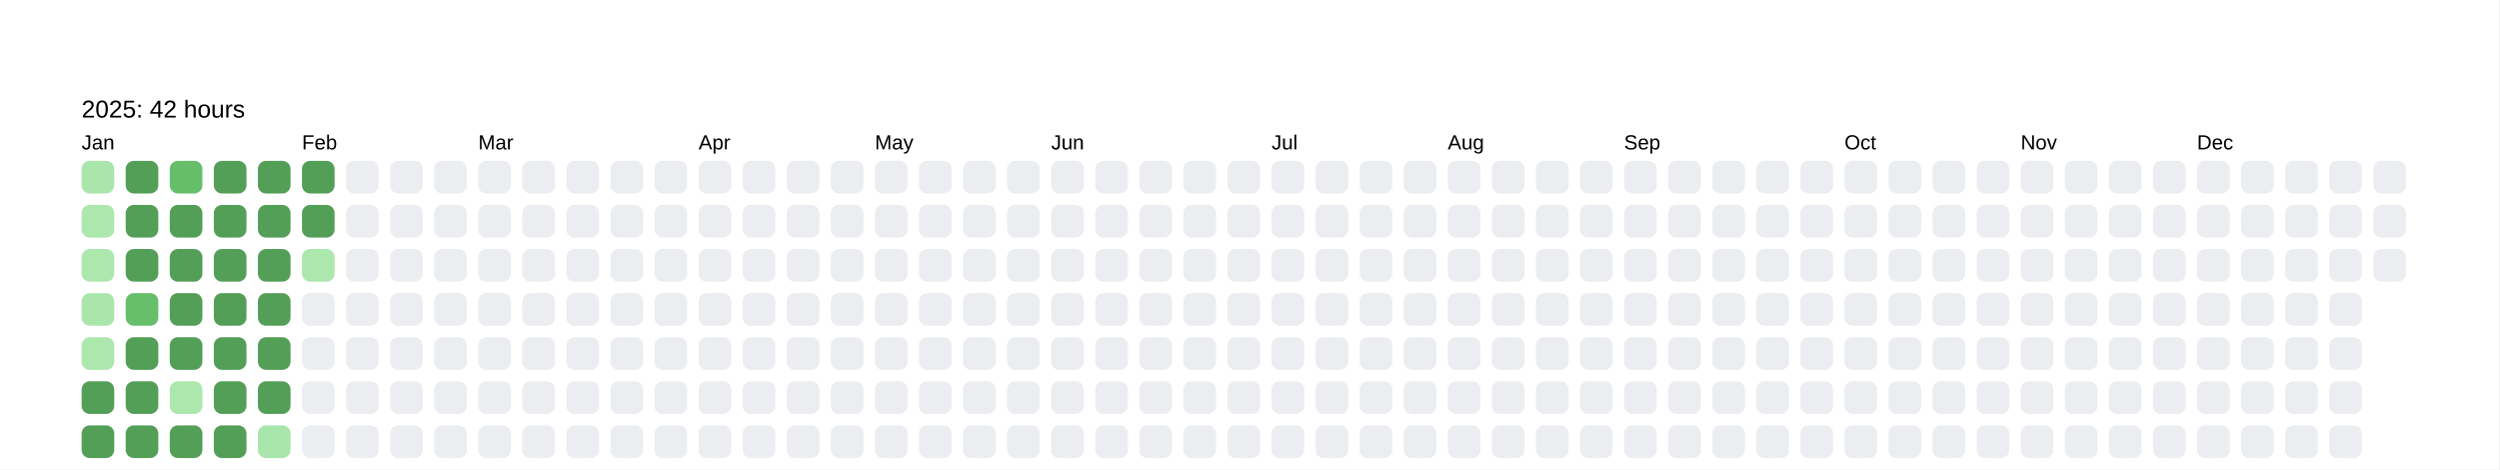
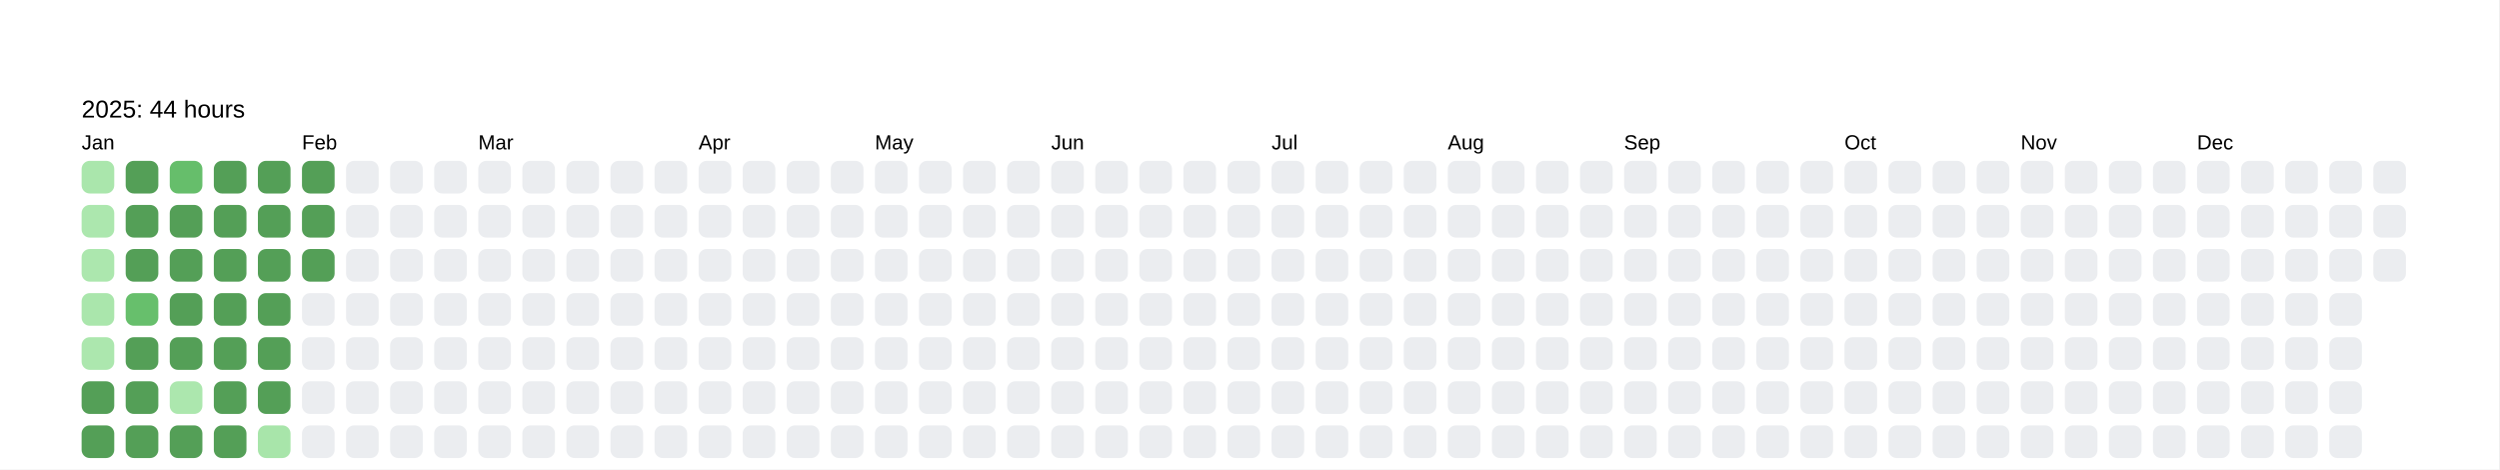
<svg xmlns="http://www.w3.org/2000/svg" baseProfile="full" height="57.5mm" version="1.1" viewBox="0,0,306.2,57.5" width="306.2mm">
  <defs />
  <rect fill="#FFFFFF" height="57.5" width="306.2" x="0" y="0" />
  <text fill="#000000" style="font-size:6px; font-family:Arial; font-weight:bold;" x="10" y="10" />
-   <text fill="#000000" style="font-size:3px; font-family:Arial;" x="10" y="14.4">2025: 42 hours</text>
+   <text fill="#000000" style="font-size:3px; font-family:Arial;" x="10" y="14.4">2025: 44 hours</text>
  <text fill="#000000" style="font-size:2.5px; font-family:Arial" x="10" y="18.3">Jan</text>
  <rect fill="#aae6ac" height="4" rx="1" ry="1" width="4" x="10" y="19.7" />
  <rect fill="#ace7ae" height="4" rx="1" ry="1" width="4" x="10" y="25.1" />
  <rect fill="#ace7ae" height="4" rx="1" ry="1" width="4" x="10" y="30.5" />
  <rect fill="#aae6ac" height="4" rx="1" ry="1" width="4" x="10" y="35.9" />
  <rect fill="#ace7ae" height="4" rx="1" ry="1" width="4" x="10" y="41.3" />
  <rect fill="#549F57" height="4" rx="1" ry="1" width="4" x="10" y="46.7" />
  <rect fill="#549F57" height="4" rx="1" ry="1" width="4" x="10" y="52.1" />
  <rect fill="#549F57" height="4" rx="1" ry="1" width="4" x="15.4" y="19.7" />
  <rect fill="#549F57" height="4" rx="1" ry="1" width="4" x="15.4" y="25.1" />
  <rect fill="#549F57" height="4" rx="1" ry="1" width="4" x="15.4" y="30.5" />
  <rect fill="#67bf6c" height="4" rx="1" ry="1" width="4" x="15.4" y="35.9" />
  <rect fill="#549F57" height="4" rx="1" ry="1" width="4" x="15.4" y="41.3" />
  <rect fill="#549F57" height="4" rx="1" ry="1" width="4" x="15.4" y="46.7" />
  <rect fill="#549F57" height="4" rx="1" ry="1" width="4" x="15.4" y="52.1" />
  <rect fill="#66be6b" height="4" rx="1" ry="1" width="4" x="20.8" y="19.7" />
  <rect fill="#549F57" height="4" rx="1" ry="1" width="4" x="20.8" y="25.1" />
  <rect fill="#549F57" height="4" rx="1" ry="1" width="4" x="20.8" y="30.5" />
  <rect fill="#549F57" height="4" rx="1" ry="1" width="4" x="20.8" y="35.9" />
  <rect fill="#549F57" height="4" rx="1" ry="1" width="4" x="20.8" y="41.3" />
  <rect fill="#ace7ae" height="4" rx="1" ry="1" width="4" x="20.8" y="46.7" />
  <rect fill="#549F57" height="4" rx="1" ry="1" width="4" x="20.8" y="52.1" />
  <rect fill="#549F57" height="4" rx="1" ry="1" width="4" x="26.2" y="19.7" />
  <rect fill="#549F57" height="4" rx="1" ry="1" width="4" x="26.2" y="25.1" />
  <rect fill="#549F57" height="4" rx="1" ry="1" width="4" x="26.2" y="30.5" />
  <rect fill="#549F57" height="4" rx="1" ry="1" width="4" x="26.2" y="35.9" />
  <rect fill="#549F57" height="4" rx="1" ry="1" width="4" x="26.2" y="41.3" />
  <rect fill="#549F57" height="4" rx="1" ry="1" width="4" x="26.2" y="46.7" />
  <rect fill="#549F57" height="4" rx="1" ry="1" width="4" x="26.2" y="52.1" />
  <rect fill="#549F57" height="4" rx="1" ry="1" width="4" x="31.6" y="19.7" />
  <rect fill="#549F57" height="4" rx="1" ry="1" width="4" x="31.6" y="25.1" />
  <rect fill="#549F57" height="4" rx="1" ry="1" width="4" x="31.6" y="30.5" />
  <rect fill="#549F57" height="4" rx="1" ry="1" width="4" x="31.6" y="35.9" />
  <rect fill="#549F57" height="4" rx="1" ry="1" width="4" x="31.6" y="41.3" />
  <rect fill="#549F57" height="4" rx="1" ry="1" width="4" x="31.6" y="46.7" />
  <rect fill="#a8e5aa" height="4" rx="1" ry="1" width="4" x="31.6" y="52.1" />
  <text fill="#000000" style="font-size:2.5px; font-family:Arial" x="37.0" y="18.3">Feb</text>
  <rect fill="#549F57" height="4" rx="1" ry="1" width="4" x="37.0" y="19.7" />
  <rect fill="#549F57" height="4" rx="1" ry="1" width="4" x="37.0" y="25.1" />
-   <rect fill="#ace7ae" height="4" rx="1" ry="1" width="4" x="37.0" y="30.5" />
+   <rect fill="#549F57" height="4" rx="1" ry="1" width="4" x="37.0" y="30.5" />
  <rect fill="#EBEDF0" height="4" rx="1" ry="1" width="4" x="37.0" y="35.9" />
  <rect fill="#EBEDF0" height="4" rx="1" ry="1" width="4" x="37.0" y="41.3" />
  <rect fill="#EBEDF0" height="4" rx="1" ry="1" width="4" x="37.0" y="46.7" />
  <rect fill="#EBEDF0" height="4" rx="1" ry="1" width="4" x="37.0" y="52.1" />
  <rect fill="#EBEDF0" height="4" rx="1" ry="1" width="4" x="42.4" y="19.7" />
  <rect fill="#EBEDF0" height="4" rx="1" ry="1" width="4" x="42.4" y="25.1" />
  <rect fill="#EBEDF0" height="4" rx="1" ry="1" width="4" x="42.4" y="30.5" />
  <rect fill="#EBEDF0" height="4" rx="1" ry="1" width="4" x="42.4" y="35.9" />
  <rect fill="#EBEDF0" height="4" rx="1" ry="1" width="4" x="42.4" y="41.3" />
  <rect fill="#EBEDF0" height="4" rx="1" ry="1" width="4" x="42.4" y="46.7" />
  <rect fill="#EBEDF0" height="4" rx="1" ry="1" width="4" x="42.4" y="52.1" />
  <rect fill="#EBEDF0" height="4" rx="1" ry="1" width="4" x="47.8" y="19.7" />
  <rect fill="#EBEDF0" height="4" rx="1" ry="1" width="4" x="47.8" y="25.1" />
  <rect fill="#EBEDF0" height="4" rx="1" ry="1" width="4" x="47.8" y="30.5" />
  <rect fill="#EBEDF0" height="4" rx="1" ry="1" width="4" x="47.8" y="35.9" />
  <rect fill="#EBEDF0" height="4" rx="1" ry="1" width="4" x="47.8" y="41.3" />
  <rect fill="#EBEDF0" height="4" rx="1" ry="1" width="4" x="47.8" y="46.7" />
  <rect fill="#EBEDF0" height="4" rx="1" ry="1" width="4" x="47.8" y="52.1" />
  <rect fill="#EBEDF0" height="4" rx="1" ry="1" width="4" x="53.2" y="19.7" />
  <rect fill="#EBEDF0" height="4" rx="1" ry="1" width="4" x="53.2" y="25.1" />
  <rect fill="#EBEDF0" height="4" rx="1" ry="1" width="4" x="53.2" y="30.5" />
  <rect fill="#EBEDF0" height="4" rx="1" ry="1" width="4" x="53.2" y="35.9" />
  <rect fill="#EBEDF0" height="4" rx="1" ry="1" width="4" x="53.2" y="41.3" />
  <rect fill="#EBEDF0" height="4" rx="1" ry="1" width="4" x="53.2" y="46.7" />
  <rect fill="#EBEDF0" height="4" rx="1" ry="1" width="4" x="53.2" y="52.1" />
  <text fill="#000000" style="font-size:2.5px; font-family:Arial" x="58.6" y="18.3">Mar</text>
  <rect fill="#EBEDF0" height="4" rx="1" ry="1" width="4" x="58.6" y="19.7" />
  <rect fill="#EBEDF0" height="4" rx="1" ry="1" width="4" x="58.6" y="25.1" />
  <rect fill="#EBEDF0" height="4" rx="1" ry="1" width="4" x="58.6" y="30.5" />
  <rect fill="#EBEDF0" height="4" rx="1" ry="1" width="4" x="58.6" y="35.9" />
  <rect fill="#EBEDF0" height="4" rx="1" ry="1" width="4" x="58.6" y="41.3" />
  <rect fill="#EBEDF0" height="4" rx="1" ry="1" width="4" x="58.6" y="46.7" />
  <rect fill="#EBEDF0" height="4" rx="1" ry="1" width="4" x="58.6" y="52.1" />
  <rect fill="#EBEDF0" height="4" rx="1" ry="1" width="4" x="64" y="19.7" />
  <rect fill="#EBEDF0" height="4" rx="1" ry="1" width="4" x="64" y="25.1" />
  <rect fill="#EBEDF0" height="4" rx="1" ry="1" width="4" x="64" y="30.5" />
  <rect fill="#EBEDF0" height="4" rx="1" ry="1" width="4" x="64" y="35.9" />
  <rect fill="#EBEDF0" height="4" rx="1" ry="1" width="4" x="64" y="41.3" />
  <rect fill="#EBEDF0" height="4" rx="1" ry="1" width="4" x="64" y="46.7" />
  <rect fill="#EBEDF0" height="4" rx="1" ry="1" width="4" x="64" y="52.1" />
  <rect fill="#EBEDF0" height="4" rx="1" ry="1" width="4" x="69.4" y="19.7" />
  <rect fill="#EBEDF0" height="4" rx="1" ry="1" width="4" x="69.4" y="25.1" />
  <rect fill="#EBEDF0" height="4" rx="1" ry="1" width="4" x="69.4" y="30.5" />
  <rect fill="#EBEDF0" height="4" rx="1" ry="1" width="4" x="69.4" y="35.9" />
  <rect fill="#EBEDF0" height="4" rx="1" ry="1" width="4" x="69.4" y="41.3" />
  <rect fill="#EBEDF0" height="4" rx="1" ry="1" width="4" x="69.4" y="46.7" />
  <rect fill="#EBEDF0" height="4" rx="1" ry="1" width="4" x="69.4" y="52.1" />
  <rect fill="#EBEDF0" height="4" rx="1" ry="1" width="4" x="74.8" y="19.7" />
  <rect fill="#EBEDF0" height="4" rx="1" ry="1" width="4" x="74.8" y="25.1" />
  <rect fill="#EBEDF0" height="4" rx="1" ry="1" width="4" x="74.8" y="30.5" />
  <rect fill="#EBEDF0" height="4" rx="1" ry="1" width="4" x="74.8" y="35.9" />
  <rect fill="#EBEDF0" height="4" rx="1" ry="1" width="4" x="74.8" y="41.3" />
  <rect fill="#EBEDF0" height="4" rx="1" ry="1" width="4" x="74.8" y="46.7" />
  <rect fill="#EBEDF0" height="4" rx="1" ry="1" width="4" x="74.8" y="52.1" />
  <rect fill="#EBEDF0" height="4" rx="1" ry="1" width="4" x="80.2" y="19.7" />
  <rect fill="#EBEDF0" height="4" rx="1" ry="1" width="4" x="80.2" y="25.1" />
  <rect fill="#EBEDF0" height="4" rx="1" ry="1" width="4" x="80.2" y="30.5" />
  <rect fill="#EBEDF0" height="4" rx="1" ry="1" width="4" x="80.2" y="35.9" />
  <rect fill="#EBEDF0" height="4" rx="1" ry="1" width="4" x="80.2" y="41.3" />
  <rect fill="#EBEDF0" height="4" rx="1" ry="1" width="4" x="80.2" y="46.7" />
  <rect fill="#EBEDF0" height="4" rx="1" ry="1" width="4" x="80.2" y="52.1" />
  <text fill="#000000" style="font-size:2.5px; font-family:Arial" x="85.6" y="18.3">Apr</text>
  <rect fill="#EBEDF0" height="4" rx="1" ry="1" width="4" x="85.6" y="19.7" />
  <rect fill="#EBEDF0" height="4" rx="1" ry="1" width="4" x="85.6" y="25.1" />
  <rect fill="#EBEDF0" height="4" rx="1" ry="1" width="4" x="85.6" y="30.5" />
  <rect fill="#EBEDF0" height="4" rx="1" ry="1" width="4" x="85.6" y="35.9" />
  <rect fill="#EBEDF0" height="4" rx="1" ry="1" width="4" x="85.6" y="41.3" />
  <rect fill="#EBEDF0" height="4" rx="1" ry="1" width="4" x="85.6" y="46.7" />
  <rect fill="#EBEDF0" height="4" rx="1" ry="1" width="4" x="85.6" y="52.1" />
  <rect fill="#EBEDF0" height="4" rx="1" ry="1" width="4" x="91" y="19.7" />
  <rect fill="#EBEDF0" height="4" rx="1" ry="1" width="4" x="91" y="25.1" />
  <rect fill="#EBEDF0" height="4" rx="1" ry="1" width="4" x="91" y="30.5" />
  <rect fill="#EBEDF0" height="4" rx="1" ry="1" width="4" x="91" y="35.9" />
  <rect fill="#EBEDF0" height="4" rx="1" ry="1" width="4" x="91" y="41.3" />
  <rect fill="#EBEDF0" height="4" rx="1" ry="1" width="4" x="91" y="46.7" />
  <rect fill="#EBEDF0" height="4" rx="1" ry="1" width="4" x="91" y="52.1" />
  <rect fill="#EBEDF0" height="4" rx="1" ry="1" width="4" x="96.4" y="19.7" />
  <rect fill="#EBEDF0" height="4" rx="1" ry="1" width="4" x="96.4" y="25.1" />
  <rect fill="#EBEDF0" height="4" rx="1" ry="1" width="4" x="96.4" y="30.5" />
  <rect fill="#EBEDF0" height="4" rx="1" ry="1" width="4" x="96.4" y="35.9" />
  <rect fill="#EBEDF0" height="4" rx="1" ry="1" width="4" x="96.4" y="41.3" />
  <rect fill="#EBEDF0" height="4" rx="1" ry="1" width="4" x="96.4" y="46.7" />
  <rect fill="#EBEDF0" height="4" rx="1" ry="1" width="4" x="96.4" y="52.1" />
  <rect fill="#EBEDF0" height="4" rx="1" ry="1" width="4" x="101.8" y="19.7" />
  <rect fill="#EBEDF0" height="4" rx="1" ry="1" width="4" x="101.8" y="25.1" />
  <rect fill="#EBEDF0" height="4" rx="1" ry="1" width="4" x="101.8" y="30.5" />
  <rect fill="#EBEDF0" height="4" rx="1" ry="1" width="4" x="101.8" y="35.9" />
  <rect fill="#EBEDF0" height="4" rx="1" ry="1" width="4" x="101.8" y="41.3" />
  <rect fill="#EBEDF0" height="4" rx="1" ry="1" width="4" x="101.8" y="46.7" />
  <rect fill="#EBEDF0" height="4" rx="1" ry="1" width="4" x="101.8" y="52.1" />
  <text fill="#000000" style="font-size:2.5px; font-family:Arial" x="107.2" y="18.3">May</text>
  <rect fill="#EBEDF0" height="4" rx="1" ry="1" width="4" x="107.2" y="19.7" />
  <rect fill="#EBEDF0" height="4" rx="1" ry="1" width="4" x="107.2" y="25.1" />
  <rect fill="#EBEDF0" height="4" rx="1" ry="1" width="4" x="107.2" y="30.5" />
  <rect fill="#EBEDF0" height="4" rx="1" ry="1" width="4" x="107.2" y="35.9" />
  <rect fill="#EBEDF0" height="4" rx="1" ry="1" width="4" x="107.2" y="41.3" />
  <rect fill="#EBEDF0" height="4" rx="1" ry="1" width="4" x="107.2" y="46.7" />
  <rect fill="#EBEDF0" height="4" rx="1" ry="1" width="4" x="107.2" y="52.1" />
  <rect fill="#EBEDF0" height="4" rx="1" ry="1" width="4" x="112.6" y="19.7" />
  <rect fill="#EBEDF0" height="4" rx="1" ry="1" width="4" x="112.6" y="25.1" />
  <rect fill="#EBEDF0" height="4" rx="1" ry="1" width="4" x="112.6" y="30.5" />
  <rect fill="#EBEDF0" height="4" rx="1" ry="1" width="4" x="112.6" y="35.9" />
  <rect fill="#EBEDF0" height="4" rx="1" ry="1" width="4" x="112.6" y="41.3" />
  <rect fill="#EBEDF0" height="4" rx="1" ry="1" width="4" x="112.6" y="46.7" />
  <rect fill="#EBEDF0" height="4" rx="1" ry="1" width="4" x="112.6" y="52.1" />
  <rect fill="#EBEDF0" height="4" rx="1" ry="1" width="4" x="118" y="19.7" />
  <rect fill="#EBEDF0" height="4" rx="1" ry="1" width="4" x="118" y="25.1" />
  <rect fill="#EBEDF0" height="4" rx="1" ry="1" width="4" x="118" y="30.5" />
  <rect fill="#EBEDF0" height="4" rx="1" ry="1" width="4" x="118" y="35.9" />
  <rect fill="#EBEDF0" height="4" rx="1" ry="1" width="4" x="118" y="41.3" />
  <rect fill="#EBEDF0" height="4" rx="1" ry="1" width="4" x="118" y="46.7" />
  <rect fill="#EBEDF0" height="4" rx="1" ry="1" width="4" x="118" y="52.1" />
  <rect fill="#EBEDF0" height="4" rx="1" ry="1" width="4" x="123.4" y="19.7" />
  <rect fill="#EBEDF0" height="4" rx="1" ry="1" width="4" x="123.4" y="25.1" />
  <rect fill="#EBEDF0" height="4" rx="1" ry="1" width="4" x="123.4" y="30.5" />
  <rect fill="#EBEDF0" height="4" rx="1" ry="1" width="4" x="123.4" y="35.9" />
  <rect fill="#EBEDF0" height="4" rx="1" ry="1" width="4" x="123.4" y="41.3" />
  <rect fill="#EBEDF0" height="4" rx="1" ry="1" width="4" x="123.4" y="46.7" />
  <rect fill="#EBEDF0" height="4" rx="1" ry="1" width="4" x="123.4" y="52.1" />
  <text fill="#000000" style="font-size:2.5px; font-family:Arial" x="128.8" y="18.3">Jun</text>
  <rect fill="#EBEDF0" height="4" rx="1" ry="1" width="4" x="128.8" y="19.7" />
  <rect fill="#EBEDF0" height="4" rx="1" ry="1" width="4" x="128.8" y="25.1" />
  <rect fill="#EBEDF0" height="4" rx="1" ry="1" width="4" x="128.8" y="30.5" />
  <rect fill="#EBEDF0" height="4" rx="1" ry="1" width="4" x="128.8" y="35.9" />
  <rect fill="#EBEDF0" height="4" rx="1" ry="1" width="4" x="128.8" y="41.3" />
  <rect fill="#EBEDF0" height="4" rx="1" ry="1" width="4" x="128.8" y="46.7" />
  <rect fill="#EBEDF0" height="4" rx="1" ry="1" width="4" x="128.8" y="52.1" />
  <rect fill="#EBEDF0" height="4" rx="1" ry="1" width="4" x="134.2" y="19.7" />
  <rect fill="#EBEDF0" height="4" rx="1" ry="1" width="4" x="134.2" y="25.1" />
  <rect fill="#EBEDF0" height="4" rx="1" ry="1" width="4" x="134.2" y="30.5" />
  <rect fill="#EBEDF0" height="4" rx="1" ry="1" width="4" x="134.2" y="35.9" />
  <rect fill="#EBEDF0" height="4" rx="1" ry="1" width="4" x="134.2" y="41.3" />
  <rect fill="#EBEDF0" height="4" rx="1" ry="1" width="4" x="134.2" y="46.7" />
  <rect fill="#EBEDF0" height="4" rx="1" ry="1" width="4" x="134.2" y="52.1" />
  <rect fill="#EBEDF0" height="4" rx="1" ry="1" width="4" x="139.6" y="19.7" />
  <rect fill="#EBEDF0" height="4" rx="1" ry="1" width="4" x="139.6" y="25.1" />
  <rect fill="#EBEDF0" height="4" rx="1" ry="1" width="4" x="139.6" y="30.5" />
  <rect fill="#EBEDF0" height="4" rx="1" ry="1" width="4" x="139.6" y="35.9" />
  <rect fill="#EBEDF0" height="4" rx="1" ry="1" width="4" x="139.6" y="41.3" />
  <rect fill="#EBEDF0" height="4" rx="1" ry="1" width="4" x="139.6" y="46.7" />
  <rect fill="#EBEDF0" height="4" rx="1" ry="1" width="4" x="139.6" y="52.1" />
  <rect fill="#EBEDF0" height="4" rx="1" ry="1" width="4" x="145" y="19.7" />
  <rect fill="#EBEDF0" height="4" rx="1" ry="1" width="4" x="145" y="25.1" />
  <rect fill="#EBEDF0" height="4" rx="1" ry="1" width="4" x="145" y="30.5" />
  <rect fill="#EBEDF0" height="4" rx="1" ry="1" width="4" x="145" y="35.9" />
  <rect fill="#EBEDF0" height="4" rx="1" ry="1" width="4" x="145" y="41.3" />
  <rect fill="#EBEDF0" height="4" rx="1" ry="1" width="4" x="145" y="46.7" />
  <rect fill="#EBEDF0" height="4" rx="1" ry="1" width="4" x="145" y="52.1" />
  <rect fill="#EBEDF0" height="4" rx="1" ry="1" width="4" x="150.4" y="19.7" />
  <rect fill="#EBEDF0" height="4" rx="1" ry="1" width="4" x="150.4" y="25.1" />
  <rect fill="#EBEDF0" height="4" rx="1" ry="1" width="4" x="150.4" y="30.5" />
  <rect fill="#EBEDF0" height="4" rx="1" ry="1" width="4" x="150.4" y="35.9" />
  <rect fill="#EBEDF0" height="4" rx="1" ry="1" width="4" x="150.4" y="41.3" />
  <rect fill="#EBEDF0" height="4" rx="1" ry="1" width="4" x="150.4" y="46.7" />
  <rect fill="#EBEDF0" height="4" rx="1" ry="1" width="4" x="150.4" y="52.1" />
  <text fill="#000000" style="font-size:2.5px; font-family:Arial" x="155.8" y="18.3">Jul</text>
  <rect fill="#EBEDF0" height="4" rx="1" ry="1" width="4" x="155.8" y="19.7" />
  <rect fill="#EBEDF0" height="4" rx="1" ry="1" width="4" x="155.8" y="25.1" />
  <rect fill="#EBEDF0" height="4" rx="1" ry="1" width="4" x="155.8" y="30.5" />
  <rect fill="#EBEDF0" height="4" rx="1" ry="1" width="4" x="155.8" y="35.9" />
  <rect fill="#EBEDF0" height="4" rx="1" ry="1" width="4" x="155.8" y="41.3" />
  <rect fill="#EBEDF0" height="4" rx="1" ry="1" width="4" x="155.8" y="46.7" />
  <rect fill="#EBEDF0" height="4" rx="1" ry="1" width="4" x="155.8" y="52.1" />
  <rect fill="#EBEDF0" height="4" rx="1" ry="1" width="4" x="161.2" y="19.7" />
  <rect fill="#EBEDF0" height="4" rx="1" ry="1" width="4" x="161.2" y="25.1" />
  <rect fill="#EBEDF0" height="4" rx="1" ry="1" width="4" x="161.2" y="30.5" />
  <rect fill="#EBEDF0" height="4" rx="1" ry="1" width="4" x="161.2" y="35.9" />
  <rect fill="#EBEDF0" height="4" rx="1" ry="1" width="4" x="161.2" y="41.3" />
  <rect fill="#EBEDF0" height="4" rx="1" ry="1" width="4" x="161.2" y="46.7" />
  <rect fill="#EBEDF0" height="4" rx="1" ry="1" width="4" x="161.2" y="52.1" />
  <rect fill="#EBEDF0" height="4" rx="1" ry="1" width="4" x="166.6" y="19.7" />
  <rect fill="#EBEDF0" height="4" rx="1" ry="1" width="4" x="166.6" y="25.1" />
  <rect fill="#EBEDF0" height="4" rx="1" ry="1" width="4" x="166.6" y="30.5" />
  <rect fill="#EBEDF0" height="4" rx="1" ry="1" width="4" x="166.6" y="35.9" />
  <rect fill="#EBEDF0" height="4" rx="1" ry="1" width="4" x="166.6" y="41.3" />
  <rect fill="#EBEDF0" height="4" rx="1" ry="1" width="4" x="166.6" y="46.7" />
  <rect fill="#EBEDF0" height="4" rx="1" ry="1" width="4" x="166.6" y="52.1" />
  <rect fill="#EBEDF0" height="4" rx="1" ry="1" width="4" x="172" y="19.7" />
  <rect fill="#EBEDF0" height="4" rx="1" ry="1" width="4" x="172" y="25.1" />
  <rect fill="#EBEDF0" height="4" rx="1" ry="1" width="4" x="172" y="30.5" />
  <rect fill="#EBEDF0" height="4" rx="1" ry="1" width="4" x="172" y="35.9" />
  <rect fill="#EBEDF0" height="4" rx="1" ry="1" width="4" x="172" y="41.3" />
  <rect fill="#EBEDF0" height="4" rx="1" ry="1" width="4" x="172" y="46.7" />
  <rect fill="#EBEDF0" height="4" rx="1" ry="1" width="4" x="172" y="52.1" />
  <text fill="#000000" style="font-size:2.5px; font-family:Arial" x="177.4" y="18.3">Aug</text>
  <rect fill="#EBEDF0" height="4" rx="1" ry="1" width="4" x="177.4" y="19.7" />
  <rect fill="#EBEDF0" height="4" rx="1" ry="1" width="4" x="177.4" y="25.1" />
  <rect fill="#EBEDF0" height="4" rx="1" ry="1" width="4" x="177.4" y="30.5" />
  <rect fill="#EBEDF0" height="4" rx="1" ry="1" width="4" x="177.4" y="35.9" />
  <rect fill="#EBEDF0" height="4" rx="1" ry="1" width="4" x="177.4" y="41.3" />
  <rect fill="#EBEDF0" height="4" rx="1" ry="1" width="4" x="177.4" y="46.7" />
  <rect fill="#EBEDF0" height="4" rx="1" ry="1" width="4" x="177.4" y="52.1" />
  <rect fill="#EBEDF0" height="4" rx="1" ry="1" width="4" x="182.8" y="19.7" />
  <rect fill="#EBEDF0" height="4" rx="1" ry="1" width="4" x="182.8" y="25.1" />
  <rect fill="#EBEDF0" height="4" rx="1" ry="1" width="4" x="182.8" y="30.5" />
  <rect fill="#EBEDF0" height="4" rx="1" ry="1" width="4" x="182.8" y="35.9" />
  <rect fill="#EBEDF0" height="4" rx="1" ry="1" width="4" x="182.8" y="41.3" />
  <rect fill="#EBEDF0" height="4" rx="1" ry="1" width="4" x="182.8" y="46.7" />
  <rect fill="#EBEDF0" height="4" rx="1" ry="1" width="4" x="182.8" y="52.1" />
  <rect fill="#EBEDF0" height="4" rx="1" ry="1" width="4" x="188.2" y="19.7" />
  <rect fill="#EBEDF0" height="4" rx="1" ry="1" width="4" x="188.2" y="25.1" />
  <rect fill="#EBEDF0" height="4" rx="1" ry="1" width="4" x="188.2" y="30.5" />
  <rect fill="#EBEDF0" height="4" rx="1" ry="1" width="4" x="188.2" y="35.9" />
  <rect fill="#EBEDF0" height="4" rx="1" ry="1" width="4" x="188.2" y="41.3" />
  <rect fill="#EBEDF0" height="4" rx="1" ry="1" width="4" x="188.2" y="46.7" />
  <rect fill="#EBEDF0" height="4" rx="1" ry="1" width="4" x="188.2" y="52.1" />
  <rect fill="#EBEDF0" height="4" rx="1" ry="1" width="4" x="193.6" y="19.7" />
  <rect fill="#EBEDF0" height="4" rx="1" ry="1" width="4" x="193.6" y="25.1" />
  <rect fill="#EBEDF0" height="4" rx="1" ry="1" width="4" x="193.6" y="30.5" />
  <rect fill="#EBEDF0" height="4" rx="1" ry="1" width="4" x="193.6" y="35.9" />
  <rect fill="#EBEDF0" height="4" rx="1" ry="1" width="4" x="193.6" y="41.3" />
  <rect fill="#EBEDF0" height="4" rx="1" ry="1" width="4" x="193.6" y="46.7" />
  <rect fill="#EBEDF0" height="4" rx="1" ry="1" width="4" x="193.6" y="52.1" />
  <text fill="#000000" style="font-size:2.5px; font-family:Arial" x="199" y="18.3">Sep</text>
  <rect fill="#EBEDF0" height="4" rx="1" ry="1" width="4" x="199" y="19.7" />
  <rect fill="#EBEDF0" height="4" rx="1" ry="1" width="4" x="199" y="25.1" />
  <rect fill="#EBEDF0" height="4" rx="1" ry="1" width="4" x="199" y="30.5" />
  <rect fill="#EBEDF0" height="4" rx="1" ry="1" width="4" x="199" y="35.9" />
  <rect fill="#EBEDF0" height="4" rx="1" ry="1" width="4" x="199" y="41.3" />
  <rect fill="#EBEDF0" height="4" rx="1" ry="1" width="4" x="199" y="46.7" />
  <rect fill="#EBEDF0" height="4" rx="1" ry="1" width="4" x="199" y="52.1" />
  <rect fill="#EBEDF0" height="4" rx="1" ry="1" width="4" x="204.4" y="19.7" />
  <rect fill="#EBEDF0" height="4" rx="1" ry="1" width="4" x="204.4" y="25.1" />
  <rect fill="#EBEDF0" height="4" rx="1" ry="1" width="4" x="204.4" y="30.5" />
  <rect fill="#EBEDF0" height="4" rx="1" ry="1" width="4" x="204.4" y="35.9" />
  <rect fill="#EBEDF0" height="4" rx="1" ry="1" width="4" x="204.4" y="41.3" />
  <rect fill="#EBEDF0" height="4" rx="1" ry="1" width="4" x="204.4" y="46.7" />
  <rect fill="#EBEDF0" height="4" rx="1" ry="1" width="4" x="204.4" y="52.1" />
  <rect fill="#EBEDF0" height="4" rx="1" ry="1" width="4" x="209.8" y="19.7" />
  <rect fill="#EBEDF0" height="4" rx="1" ry="1" width="4" x="209.8" y="25.1" />
  <rect fill="#EBEDF0" height="4" rx="1" ry="1" width="4" x="209.8" y="30.5" />
  <rect fill="#EBEDF0" height="4" rx="1" ry="1" width="4" x="209.8" y="35.9" />
  <rect fill="#EBEDF0" height="4" rx="1" ry="1" width="4" x="209.8" y="41.3" />
  <rect fill="#EBEDF0" height="4" rx="1" ry="1" width="4" x="209.8" y="46.7" />
  <rect fill="#EBEDF0" height="4" rx="1" ry="1" width="4" x="209.8" y="52.1" />
  <rect fill="#EBEDF0" height="4" rx="1" ry="1" width="4" x="215.2" y="19.7" />
  <rect fill="#EBEDF0" height="4" rx="1" ry="1" width="4" x="215.2" y="25.1" />
  <rect fill="#EBEDF0" height="4" rx="1" ry="1" width="4" x="215.2" y="30.5" />
  <rect fill="#EBEDF0" height="4" rx="1" ry="1" width="4" x="215.2" y="35.9" />
  <rect fill="#EBEDF0" height="4" rx="1" ry="1" width="4" x="215.2" y="41.3" />
  <rect fill="#EBEDF0" height="4" rx="1" ry="1" width="4" x="215.2" y="46.7" />
  <rect fill="#EBEDF0" height="4" rx="1" ry="1" width="4" x="215.2" y="52.1" />
  <rect fill="#EBEDF0" height="4" rx="1" ry="1" width="4" x="220.6" y="19.7" />
  <rect fill="#EBEDF0" height="4" rx="1" ry="1" width="4" x="220.6" y="25.1" />
  <rect fill="#EBEDF0" height="4" rx="1" ry="1" width="4" x="220.6" y="30.5" />
  <rect fill="#EBEDF0" height="4" rx="1" ry="1" width="4" x="220.6" y="35.9" />
  <rect fill="#EBEDF0" height="4" rx="1" ry="1" width="4" x="220.6" y="41.3" />
  <rect fill="#EBEDF0" height="4" rx="1" ry="1" width="4" x="220.6" y="46.7" />
  <rect fill="#EBEDF0" height="4" rx="1" ry="1" width="4" x="220.6" y="52.1" />
  <text fill="#000000" style="font-size:2.5px; font-family:Arial" x="226" y="18.3">Oct</text>
  <rect fill="#EBEDF0" height="4" rx="1" ry="1" width="4" x="226" y="19.7" />
  <rect fill="#EBEDF0" height="4" rx="1" ry="1" width="4" x="226" y="25.1" />
  <rect fill="#EBEDF0" height="4" rx="1" ry="1" width="4" x="226" y="30.5" />
  <rect fill="#EBEDF0" height="4" rx="1" ry="1" width="4" x="226" y="35.9" />
  <rect fill="#EBEDF0" height="4" rx="1" ry="1" width="4" x="226" y="41.3" />
  <rect fill="#EBEDF0" height="4" rx="1" ry="1" width="4" x="226" y="46.7" />
  <rect fill="#EBEDF0" height="4" rx="1" ry="1" width="4" x="226" y="52.1" />
  <rect fill="#EBEDF0" height="4" rx="1" ry="1" width="4" x="231.4" y="19.7" />
  <rect fill="#EBEDF0" height="4" rx="1" ry="1" width="4" x="231.4" y="25.1" />
  <rect fill="#EBEDF0" height="4" rx="1" ry="1" width="4" x="231.4" y="30.5" />
  <rect fill="#EBEDF0" height="4" rx="1" ry="1" width="4" x="231.4" y="35.9" />
  <rect fill="#EBEDF0" height="4" rx="1" ry="1" width="4" x="231.4" y="41.3" />
  <rect fill="#EBEDF0" height="4" rx="1" ry="1" width="4" x="231.4" y="46.7" />
  <rect fill="#EBEDF0" height="4" rx="1" ry="1" width="4" x="231.4" y="52.1" />
  <rect fill="#EBEDF0" height="4" rx="1" ry="1" width="4" x="236.8" y="19.7" />
  <rect fill="#EBEDF0" height="4" rx="1" ry="1" width="4" x="236.8" y="25.1" />
  <rect fill="#EBEDF0" height="4" rx="1" ry="1" width="4" x="236.8" y="30.5" />
  <rect fill="#EBEDF0" height="4" rx="1" ry="1" width="4" x="236.8" y="35.9" />
  <rect fill="#EBEDF0" height="4" rx="1" ry="1" width="4" x="236.8" y="41.3" />
  <rect fill="#EBEDF0" height="4" rx="1" ry="1" width="4" x="236.8" y="46.7" />
  <rect fill="#EBEDF0" height="4" rx="1" ry="1" width="4" x="236.8" y="52.1" />
  <rect fill="#EBEDF0" height="4" rx="1" ry="1" width="4" x="242.2" y="19.7" />
  <rect fill="#EBEDF0" height="4" rx="1" ry="1" width="4" x="242.2" y="25.1" />
  <rect fill="#EBEDF0" height="4" rx="1" ry="1" width="4" x="242.2" y="30.5" />
  <rect fill="#EBEDF0" height="4" rx="1" ry="1" width="4" x="242.2" y="35.9" />
  <rect fill="#EBEDF0" height="4" rx="1" ry="1" width="4" x="242.2" y="41.3" />
  <rect fill="#EBEDF0" height="4" rx="1" ry="1" width="4" x="242.2" y="46.7" />
  <rect fill="#EBEDF0" height="4" rx="1" ry="1" width="4" x="242.2" y="52.1" />
  <text fill="#000000" style="font-size:2.5px; font-family:Arial" x="247.6" y="18.3">Nov</text>
  <rect fill="#EBEDF0" height="4" rx="1" ry="1" width="4" x="247.6" y="19.7" />
  <rect fill="#EBEDF0" height="4" rx="1" ry="1" width="4" x="247.6" y="25.1" />
  <rect fill="#EBEDF0" height="4" rx="1" ry="1" width="4" x="247.6" y="30.5" />
  <rect fill="#EBEDF0" height="4" rx="1" ry="1" width="4" x="247.6" y="35.9" />
  <rect fill="#EBEDF0" height="4" rx="1" ry="1" width="4" x="247.6" y="41.3" />
  <rect fill="#EBEDF0" height="4" rx="1" ry="1" width="4" x="247.6" y="46.7" />
  <rect fill="#EBEDF0" height="4" rx="1" ry="1" width="4" x="247.6" y="52.1" />
  <rect fill="#EBEDF0" height="4" rx="1" ry="1" width="4" x="253" y="19.7" />
  <rect fill="#EBEDF0" height="4" rx="1" ry="1" width="4" x="253" y="25.1" />
  <rect fill="#EBEDF0" height="4" rx="1" ry="1" width="4" x="253" y="30.5" />
  <rect fill="#EBEDF0" height="4" rx="1" ry="1" width="4" x="253" y="35.9" />
  <rect fill="#EBEDF0" height="4" rx="1" ry="1" width="4" x="253" y="41.3" />
  <rect fill="#EBEDF0" height="4" rx="1" ry="1" width="4" x="253" y="46.7" />
  <rect fill="#EBEDF0" height="4" rx="1" ry="1" width="4" x="253" y="52.1" />
  <rect fill="#EBEDF0" height="4" rx="1" ry="1" width="4" x="258.4" y="19.7" />
  <rect fill="#EBEDF0" height="4" rx="1" ry="1" width="4" x="258.4" y="25.1" />
  <rect fill="#EBEDF0" height="4" rx="1" ry="1" width="4" x="258.4" y="30.5" />
  <rect fill="#EBEDF0" height="4" rx="1" ry="1" width="4" x="258.4" y="35.9" />
  <rect fill="#EBEDF0" height="4" rx="1" ry="1" width="4" x="258.4" y="41.3" />
  <rect fill="#EBEDF0" height="4" rx="1" ry="1" width="4" x="258.4" y="46.7" />
  <rect fill="#EBEDF0" height="4" rx="1" ry="1" width="4" x="258.4" y="52.1" />
  <rect fill="#EBEDF0" height="4" rx="1" ry="1" width="4" x="263.8" y="19.7" />
  <rect fill="#EBEDF0" height="4" rx="1" ry="1" width="4" x="263.8" y="25.1" />
  <rect fill="#EBEDF0" height="4" rx="1" ry="1" width="4" x="263.8" y="30.5" />
  <rect fill="#EBEDF0" height="4" rx="1" ry="1" width="4" x="263.8" y="35.9" />
  <rect fill="#EBEDF0" height="4" rx="1" ry="1" width="4" x="263.8" y="41.3" />
  <rect fill="#EBEDF0" height="4" rx="1" ry="1" width="4" x="263.8" y="46.7" />
  <rect fill="#EBEDF0" height="4" rx="1" ry="1" width="4" x="263.8" y="52.1" />
  <text fill="#000000" style="font-size:2.5px; font-family:Arial" x="269.2" y="18.3">Dec</text>
  <rect fill="#EBEDF0" height="4" rx="1" ry="1" width="4" x="269.2" y="19.7" />
  <rect fill="#EBEDF0" height="4" rx="1" ry="1" width="4" x="269.2" y="25.1" />
  <rect fill="#EBEDF0" height="4" rx="1" ry="1" width="4" x="269.2" y="30.5" />
  <rect fill="#EBEDF0" height="4" rx="1" ry="1" width="4" x="269.2" y="35.9" />
  <rect fill="#EBEDF0" height="4" rx="1" ry="1" width="4" x="269.2" y="41.3" />
  <rect fill="#EBEDF0" height="4" rx="1" ry="1" width="4" x="269.2" y="46.7" />
  <rect fill="#EBEDF0" height="4" rx="1" ry="1" width="4" x="269.2" y="52.1" />
  <rect fill="#EBEDF0" height="4" rx="1" ry="1" width="4" x="274.6" y="19.7" />
  <rect fill="#EBEDF0" height="4" rx="1" ry="1" width="4" x="274.6" y="25.1" />
  <rect fill="#EBEDF0" height="4" rx="1" ry="1" width="4" x="274.6" y="30.5" />
  <rect fill="#EBEDF0" height="4" rx="1" ry="1" width="4" x="274.6" y="35.9" />
  <rect fill="#EBEDF0" height="4" rx="1" ry="1" width="4" x="274.6" y="41.3" />
  <rect fill="#EBEDF0" height="4" rx="1" ry="1" width="4" x="274.6" y="46.7" />
  <rect fill="#EBEDF0" height="4" rx="1" ry="1" width="4" x="274.6" y="52.1" />
  <rect fill="#EBEDF0" height="4" rx="1" ry="1" width="4" x="280" y="19.7" />
  <rect fill="#EBEDF0" height="4" rx="1" ry="1" width="4" x="280" y="25.1" />
  <rect fill="#EBEDF0" height="4" rx="1" ry="1" width="4" x="280" y="30.5" />
  <rect fill="#EBEDF0" height="4" rx="1" ry="1" width="4" x="280" y="35.9" />
  <rect fill="#EBEDF0" height="4" rx="1" ry="1" width="4" x="280" y="41.3" />
  <rect fill="#EBEDF0" height="4" rx="1" ry="1" width="4" x="280" y="46.7" />
  <rect fill="#EBEDF0" height="4" rx="1" ry="1" width="4" x="280" y="52.1" />
  <rect fill="#EBEDF0" height="4" rx="1" ry="1" width="4" x="285.4" y="19.7" />
  <rect fill="#EBEDF0" height="4" rx="1" ry="1" width="4" x="285.4" y="25.1" />
  <rect fill="#EBEDF0" height="4" rx="1" ry="1" width="4" x="285.4" y="30.5" />
  <rect fill="#EBEDF0" height="4" rx="1" ry="1" width="4" x="285.4" y="35.9" />
  <rect fill="#EBEDF0" height="4" rx="1" ry="1" width="4" x="285.4" y="41.3" />
  <rect fill="#EBEDF0" height="4" rx="1" ry="1" width="4" x="285.4" y="46.7" />
  <rect fill="#EBEDF0" height="4" rx="1" ry="1" width="4" x="285.4" y="52.1" />
  <rect fill="#EBEDF0" height="4" rx="1" ry="1" width="4" x="290.8" y="19.7" />
  <rect fill="#EBEDF0" height="4" rx="1" ry="1" width="4" x="290.8" y="25.1" />
  <rect fill="#EBEDF0" height="4" rx="1" ry="1" width="4" x="290.8" y="30.5" />
</svg>
